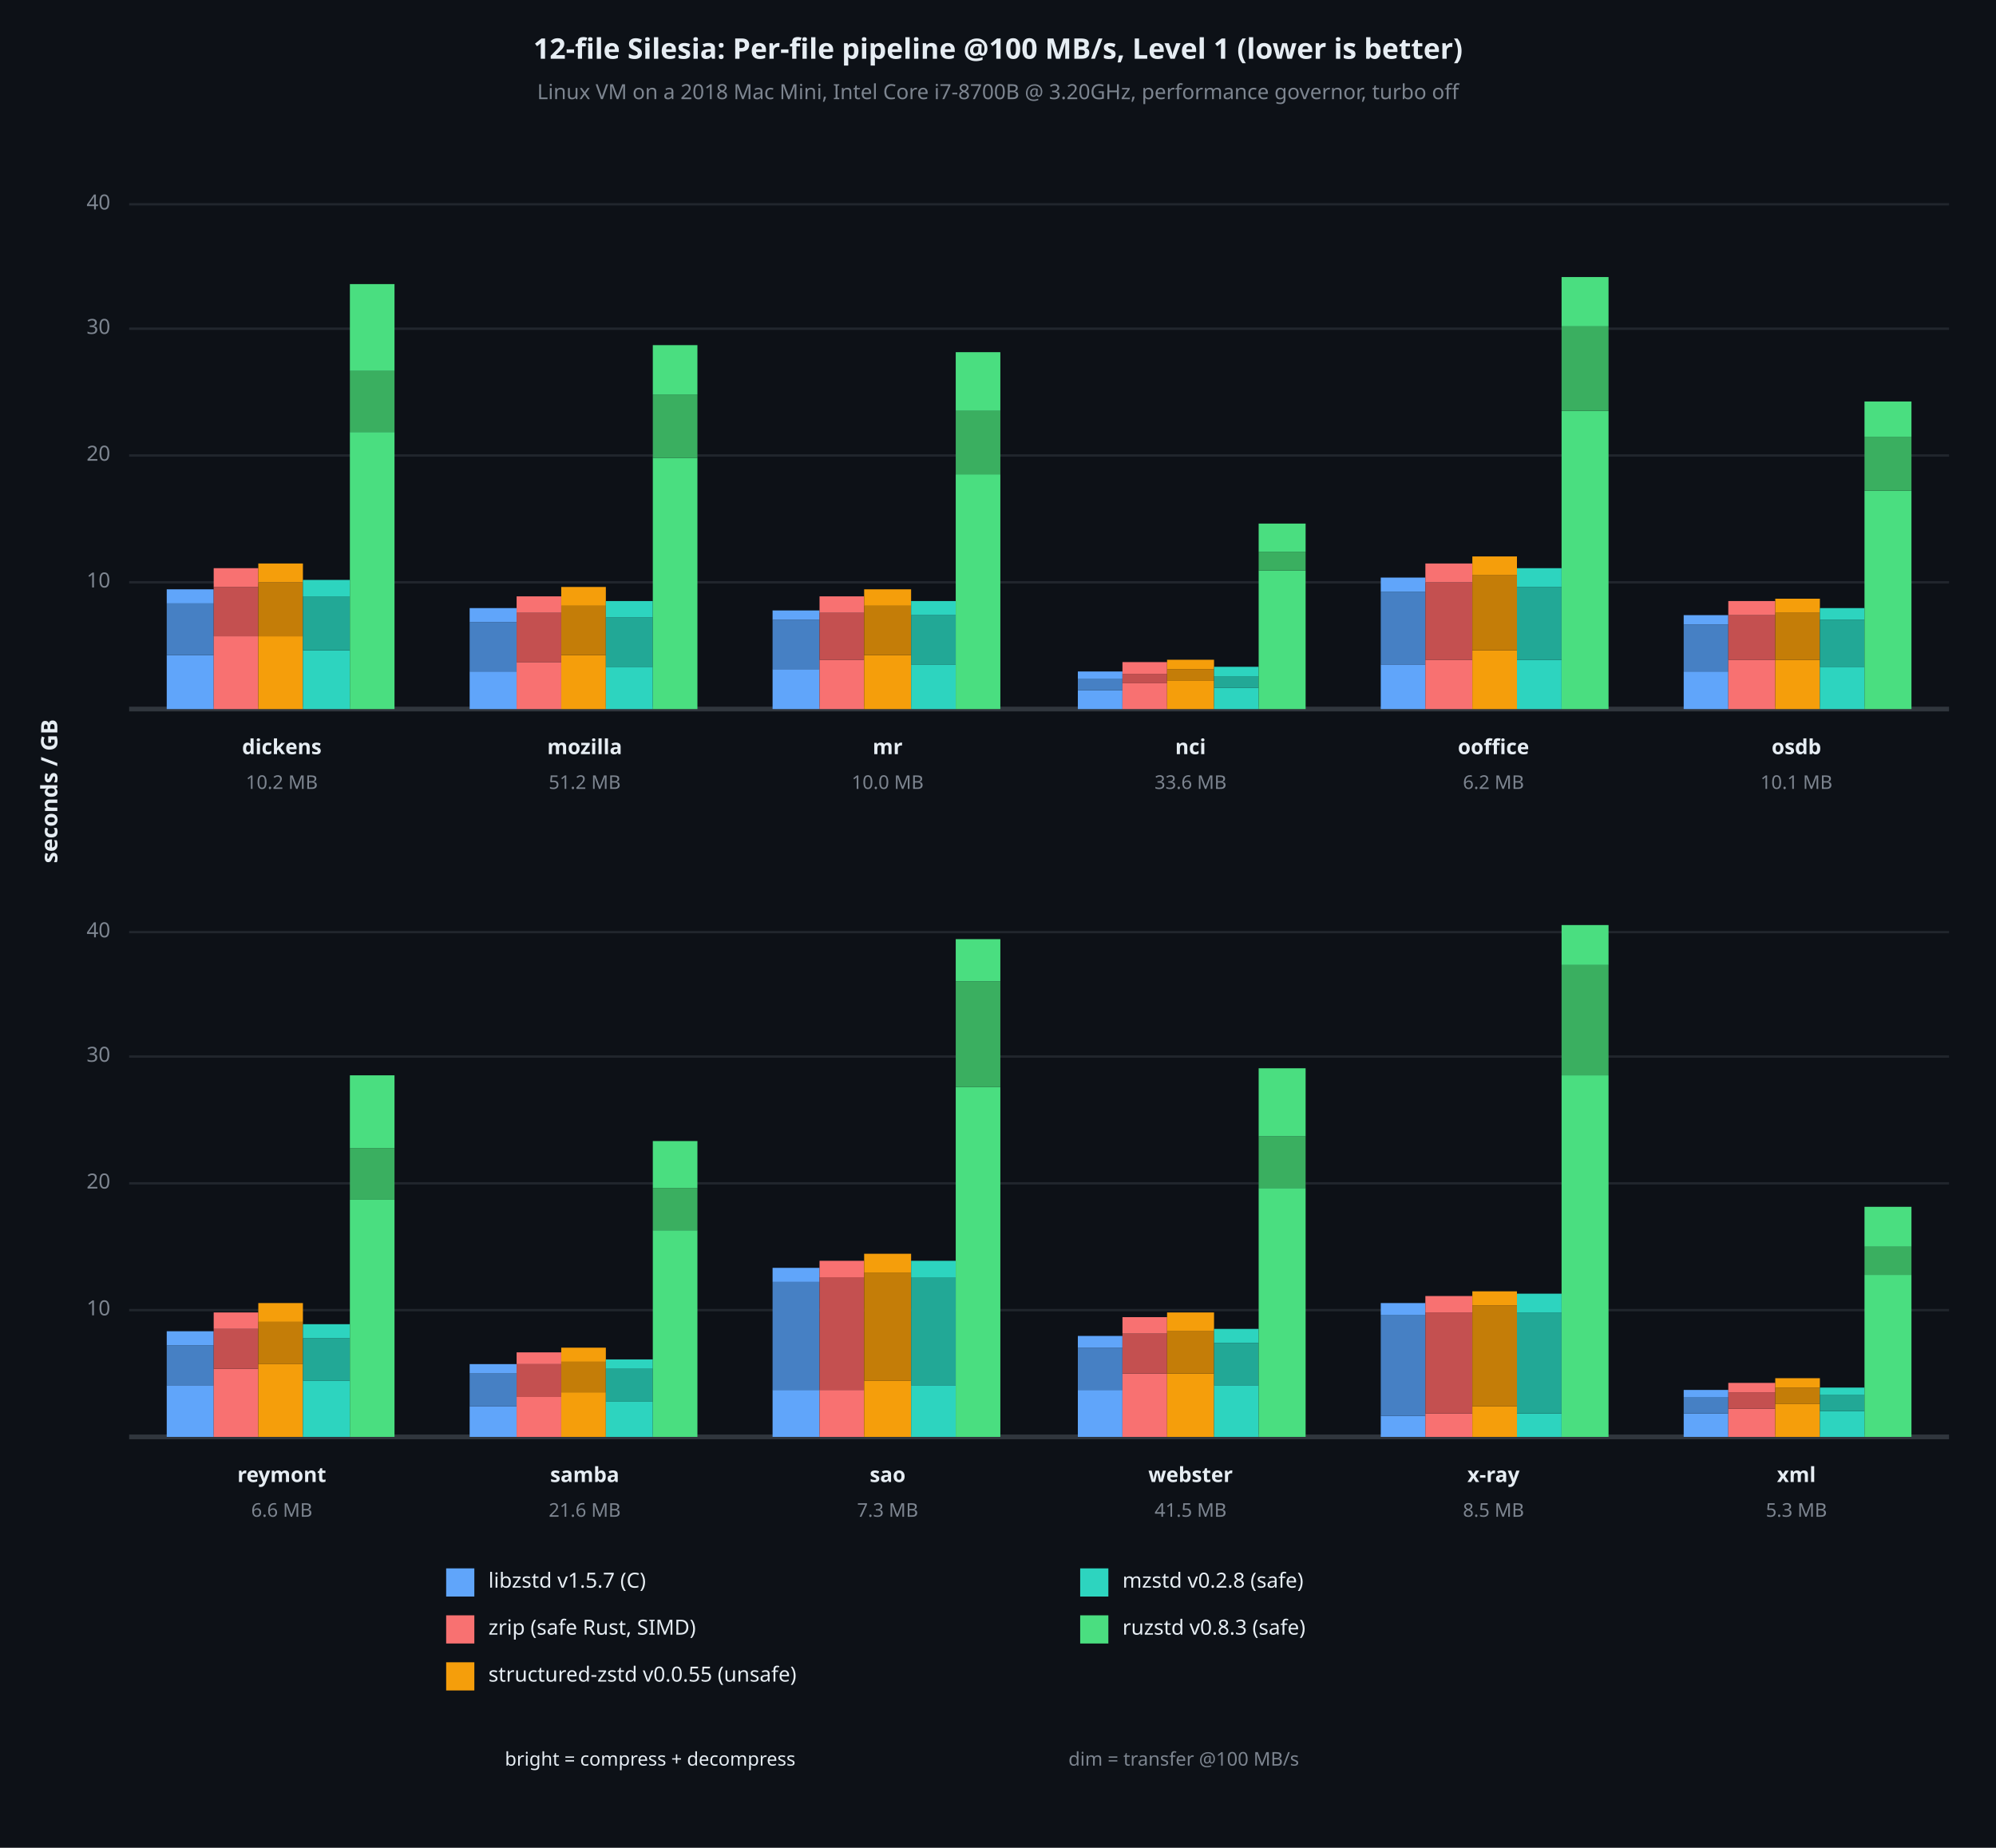
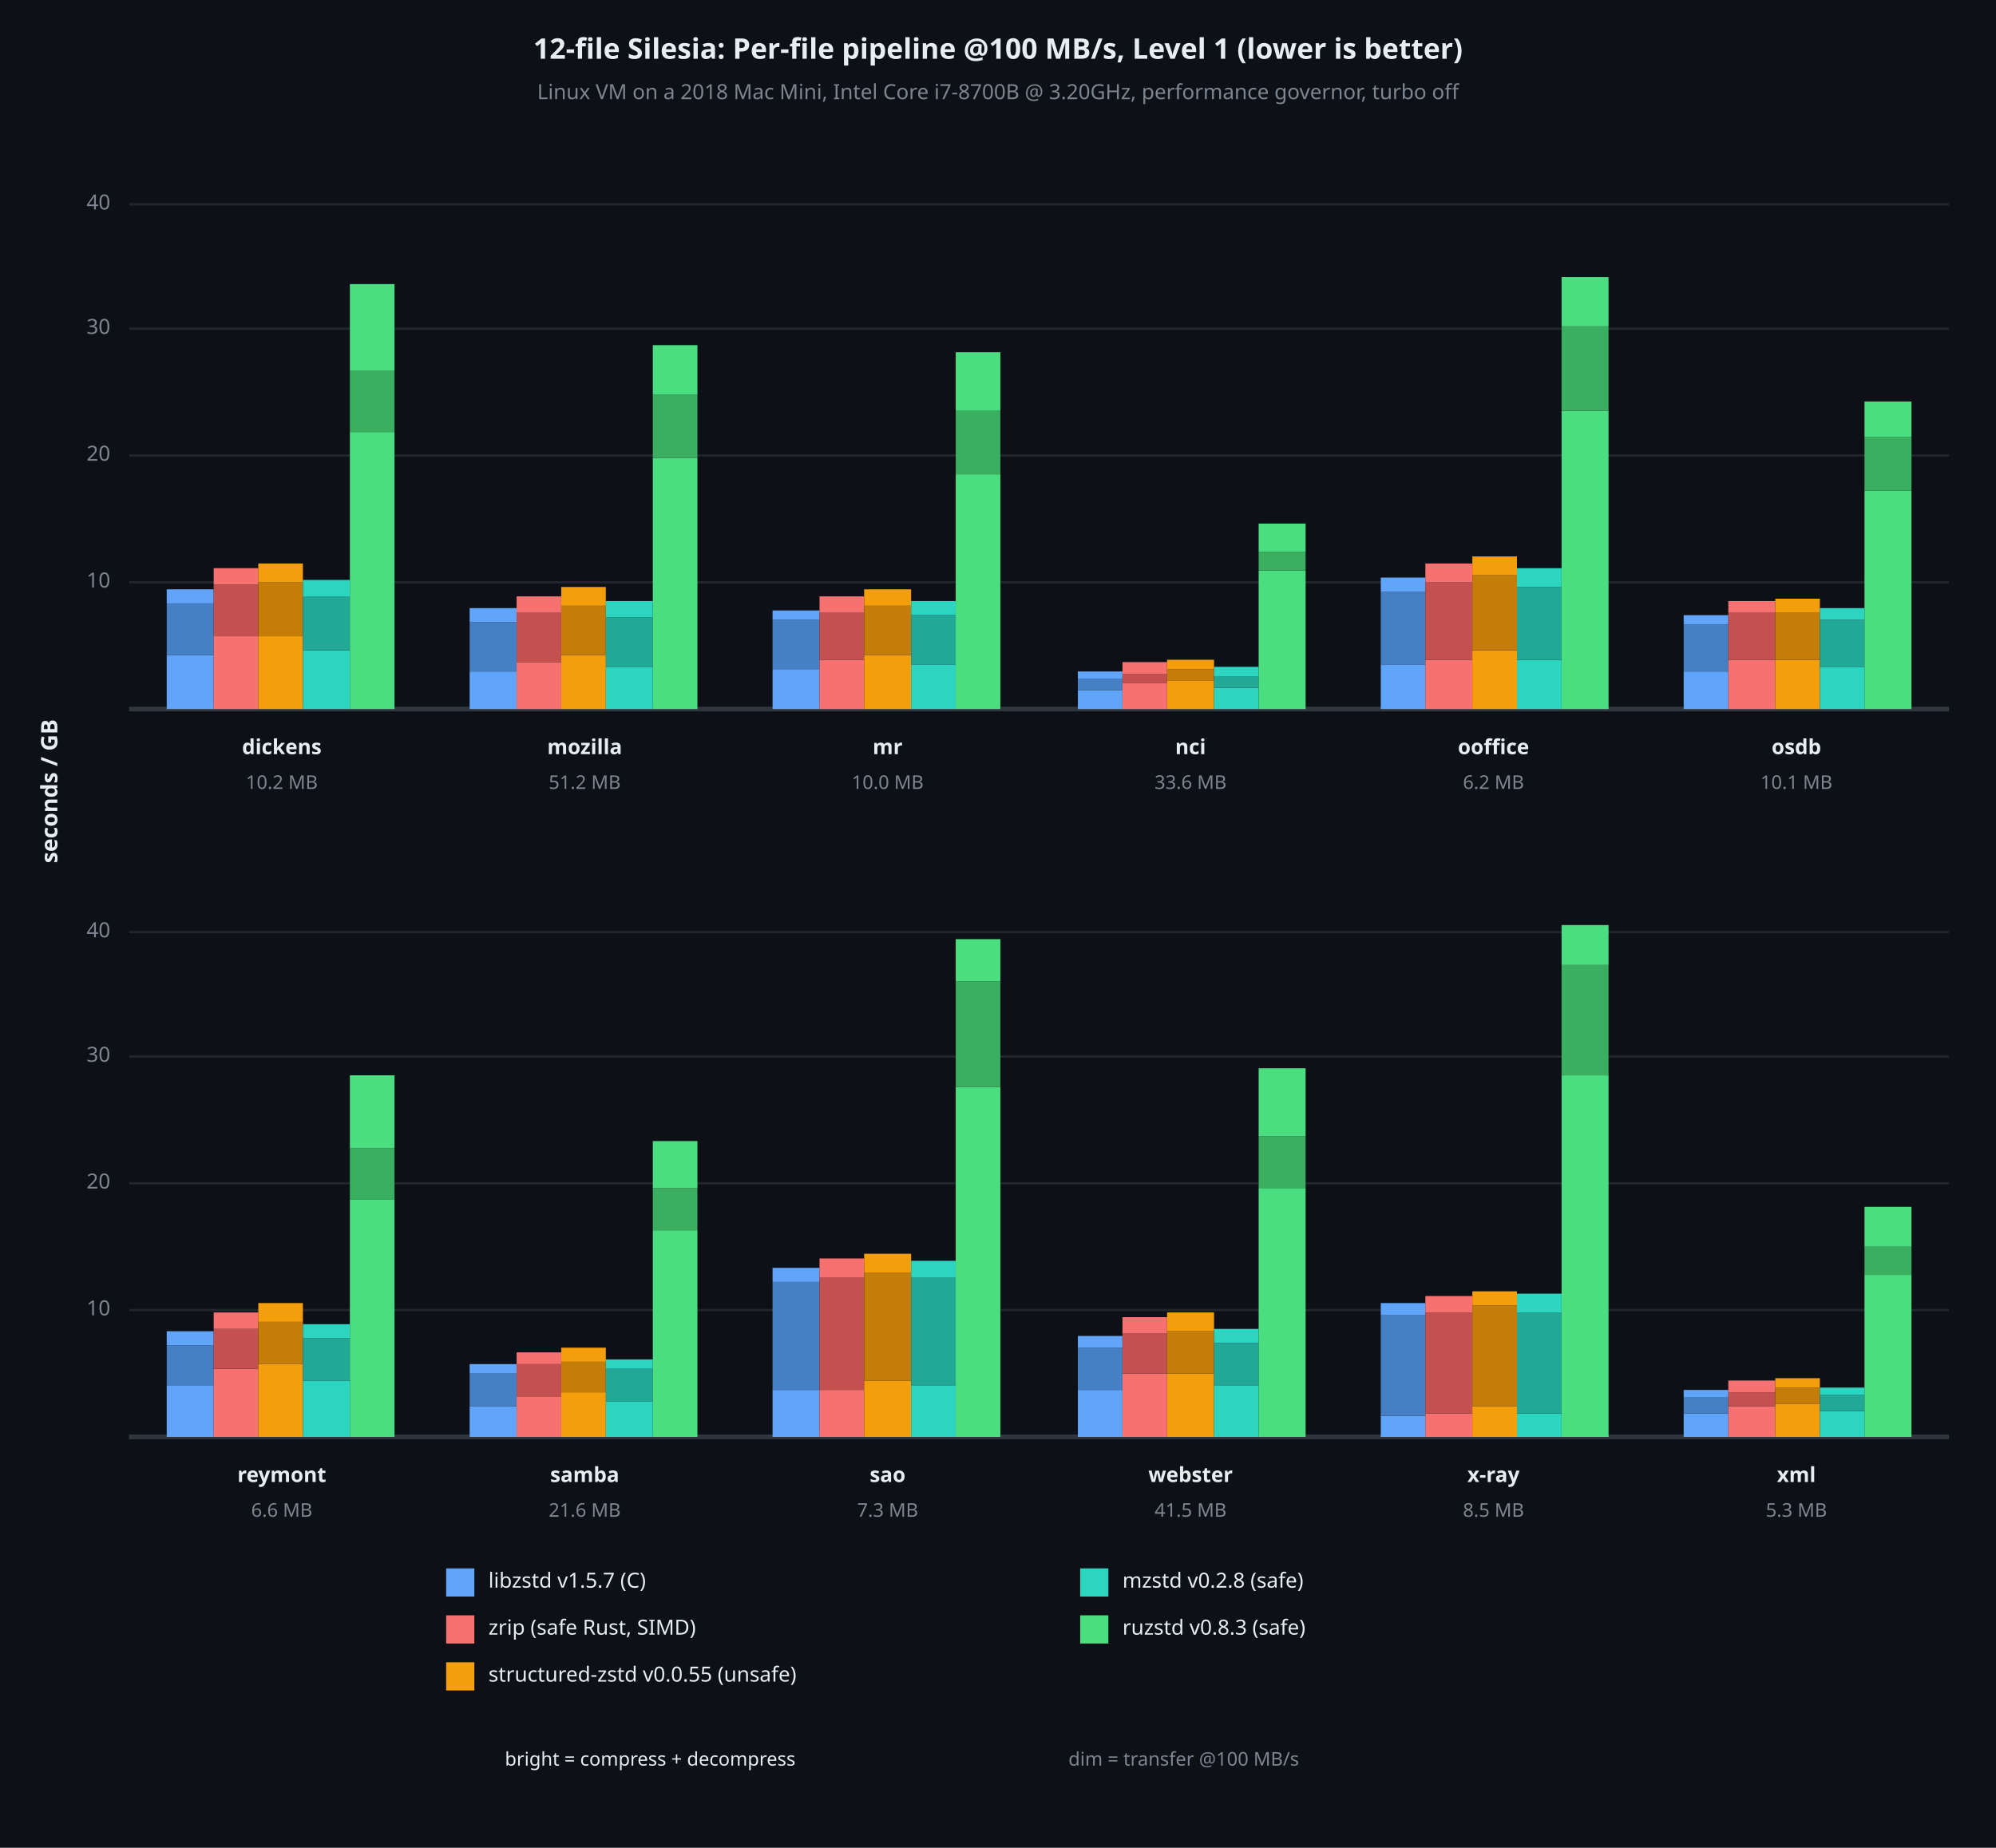
<svg xmlns="http://www.w3.org/2000/svg" viewBox="0 0 850 787" font-family="system-ui, -apple-system, sans-serif">
  <rect x="0" y="0" width="850" height="787" opacity="1" fill="#0D1117" stroke="none" />
  <text x="425" y="22" dy="0.5ex" text-anchor="middle" font-family="sans-serif" font-size="12.097" opacity="1" fill="#E6EDF3" font-weight="bold">
12-file Silesia: Per-file pipeline @100 MB/s, Level 1 (lower is better)
</text>
  <text x="425" y="40" dy="0.5ex" text-anchor="middle" font-family="sans-serif" font-size="8.871" opacity="1" fill="#7D8590">
Linux VM on a 2018 Mac Mini, Intel Core i7-8700B @ 3.20GHz, performance governor, turbo off
</text>
  <text x="22" y="337" dy="0.5ex" text-anchor="middle" font-family="sans-serif" font-size="9.677" opacity="1" fill="#E6EDF3" font-weight="bold" transform="rotate(270, 22, 337)">
seconds / GB
</text>
  <polyline fill="none" opacity="1" stroke="#21262D" stroke-width="1" points="55,248 830,248 " />
  <text x="47" y="248" dy="0.5ex" text-anchor="end" font-family="sans-serif" font-size="8.871" opacity="1" fill="#7D8590">
10
</text>
  <polyline fill="none" opacity="1" stroke="#21262D" stroke-width="1" points="55,194 830,194 " />
  <text x="47" y="194" dy="0.5ex" text-anchor="end" font-family="sans-serif" font-size="8.871" opacity="1" fill="#7D8590">
20
</text>
  <polyline fill="none" opacity="1" stroke="#21262D" stroke-width="1" points="55,140 830,140 " />
  <text x="47" y="140" dy="0.5ex" text-anchor="end" font-family="sans-serif" font-size="8.871" opacity="1" fill="#7D8590">
30
</text>
  <polyline fill="none" opacity="1" stroke="#21262D" stroke-width="1" points="55,87 830,87 " />
  <text x="47" y="87" dy="0.5ex" text-anchor="end" font-family="sans-serif" font-size="8.871" opacity="1" fill="#7D8590">
40
</text>
  <polyline fill="none" opacity="1" stroke="#30363D" stroke-width="2" points="55,302 830,302 " />
  <rect x="71" y="279" width="20" height="23" opacity="1" fill="#60A5FA" stroke="none" />
  <rect x="71" y="257" width="20" height="22" opacity="1" fill="#4680C4" stroke="none" />
  <rect x="71" y="251" width="20" height="6" opacity="1" fill="#60A5FA" stroke="none" />
  <rect x="91" y="271" width="19" height="31" opacity="1" fill="#F87171" stroke="none" />
-   <rect x="91" y="250" width="19" height="21" opacity="1" fill="#C45050" stroke="none" />
-   <rect x="91" y="242" width="19" height="8" opacity="1" fill="#F87171" stroke="none" />
+   <rect x="91" y="249" width="19" height="22" opacity="1" fill="#C45050" stroke="none" />
+   <rect x="91" y="242" width="19" height="7" opacity="1" fill="#F87171" stroke="none" />
  <rect x="110" y="271" width="19" height="31" opacity="1" fill="#F59E0B" stroke="none" />
  <rect x="110" y="248" width="19" height="23" opacity="1" fill="#C47D08" stroke="none" />
  <rect x="110" y="240" width="19" height="8" opacity="1" fill="#F59E0B" stroke="none" />
  <rect x="129" y="277" width="20" height="25" opacity="1" fill="#2DD4BF" stroke="none" />
  <rect x="129" y="254" width="20" height="23" opacity="1" fill="#22A896" stroke="none" />
  <rect x="129" y="247" width="20" height="7" opacity="1" fill="#2DD4BF" stroke="none" />
  <rect x="149" y="184" width="19" height="118" opacity="1" fill="#4ADE80" stroke="none" />
  <rect x="149" y="158" width="19" height="26" opacity="1" fill="#3AAF60" stroke="none" />
  <rect x="149" y="121" width="19" height="37" opacity="1" fill="#4ADE80" stroke="none" />
  <text x="120" y="319" dy="0.5ex" text-anchor="middle" font-family="sans-serif" font-size="8.871" opacity="1" fill="#E6EDF3" font-weight="bold">
dickens
</text>
  <text x="120" y="334" dy="0.5ex" text-anchor="middle" font-family="sans-serif" font-size="8.065" opacity="1" fill="#7D8590">
10.2 MB
</text>
  <rect x="200" y="286" width="20" height="16" opacity="1" fill="#60A5FA" stroke="none" />
  <rect x="200" y="265" width="20" height="21" opacity="1" fill="#4680C4" stroke="none" />
  <rect x="200" y="259" width="20" height="6" opacity="1" fill="#60A5FA" stroke="none" />
  <rect x="220" y="282" width="19" height="20" opacity="1" fill="#F87171" stroke="none" />
  <rect x="220" y="261" width="19" height="21" opacity="1" fill="#C45050" stroke="none" />
  <rect x="220" y="254" width="19" height="7" opacity="1" fill="#F87171" stroke="none" />
  <rect x="239" y="279" width="19" height="23" opacity="1" fill="#F59E0B" stroke="none" />
  <rect x="239" y="258" width="19" height="21" opacity="1" fill="#C47D08" stroke="none" />
  <rect x="239" y="250" width="19" height="8" opacity="1" fill="#F59E0B" stroke="none" />
  <rect x="258" y="284" width="20" height="18" opacity="1" fill="#2DD4BF" stroke="none" />
  <rect x="258" y="263" width="20" height="21" opacity="1" fill="#22A896" stroke="none" />
  <rect x="258" y="256" width="20" height="7" opacity="1" fill="#2DD4BF" stroke="none" />
  <rect x="278" y="195" width="19" height="107" opacity="1" fill="#4ADE80" stroke="none" />
  <rect x="278" y="168" width="19" height="27" opacity="1" fill="#3AAF60" stroke="none" />
  <rect x="278" y="147" width="19" height="21" opacity="1" fill="#4ADE80" stroke="none" />
  <text x="249" y="319" dy="0.5ex" text-anchor="middle" font-family="sans-serif" font-size="8.871" opacity="1" fill="#E6EDF3" font-weight="bold">
mozilla
</text>
  <text x="249" y="334" dy="0.5ex" text-anchor="middle" font-family="sans-serif" font-size="8.065" opacity="1" fill="#7D8590">
51.2 MB
</text>
  <rect x="329" y="285" width="20" height="17" opacity="1" fill="#60A5FA" stroke="none" />
  <rect x="329" y="264" width="20" height="21" opacity="1" fill="#4680C4" stroke="none" />
  <rect x="329" y="260" width="20" height="4" opacity="1" fill="#60A5FA" stroke="none" />
  <rect x="349" y="281" width="19" height="21" opacity="1" fill="#F87171" stroke="none" />
  <rect x="349" y="261" width="19" height="20" opacity="1" fill="#C45050" stroke="none" />
  <rect x="349" y="254" width="19" height="7" opacity="1" fill="#F87171" stroke="none" />
  <rect x="368" y="279" width="20" height="23" opacity="1" fill="#F59E0B" stroke="none" />
  <rect x="368" y="258" width="20" height="21" opacity="1" fill="#C47D08" stroke="none" />
  <rect x="368" y="251" width="20" height="7" opacity="1" fill="#F59E0B" stroke="none" />
  <rect x="388" y="283" width="19" height="19" opacity="1" fill="#2DD4BF" stroke="none" />
  <rect x="388" y="262" width="19" height="21" opacity="1" fill="#22A896" stroke="none" />
  <rect x="388" y="256" width="19" height="6" opacity="1" fill="#2DD4BF" stroke="none" />
  <rect x="407" y="202" width="19" height="100" opacity="1" fill="#4ADE80" stroke="none" />
  <rect x="407" y="175" width="19" height="27" opacity="1" fill="#3AAF60" stroke="none" />
  <rect x="407" y="150" width="19" height="25" opacity="1" fill="#4ADE80" stroke="none" />
  <text x="378" y="319" dy="0.5ex" text-anchor="middle" font-family="sans-serif" font-size="8.871" opacity="1" fill="#E6EDF3" font-weight="bold">
mr
</text>
  <text x="378" y="334" dy="0.5ex" text-anchor="middle" font-family="sans-serif" font-size="8.065" opacity="1" fill="#7D8590">
10.0 MB
</text>
  <rect x="459" y="294" width="19" height="8" opacity="1" fill="#60A5FA" stroke="none" />
  <rect x="459" y="289" width="19" height="5" opacity="1" fill="#4680C4" stroke="none" />
  <rect x="459" y="286" width="19" height="3" opacity="1" fill="#60A5FA" stroke="none" />
  <rect x="478" y="291" width="19" height="11" opacity="1" fill="#F87171" stroke="none" />
  <rect x="478" y="287" width="19" height="4" opacity="1" fill="#C45050" stroke="none" />
  <rect x="478" y="282" width="19" height="5" opacity="1" fill="#F87171" stroke="none" />
  <rect x="497" y="290" width="20" height="12" opacity="1" fill="#F59E0B" stroke="none" />
  <rect x="497" y="285" width="20" height="5" opacity="1" fill="#C47D08" stroke="none" />
  <rect x="497" y="281" width="20" height="4" opacity="1" fill="#F59E0B" stroke="none" />
  <rect x="517" y="293" width="19" height="9" opacity="1" fill="#2DD4BF" stroke="none" />
  <rect x="517" y="288" width="19" height="5" opacity="1" fill="#22A896" stroke="none" />
  <rect x="517" y="284" width="19" height="4" opacity="1" fill="#2DD4BF" stroke="none" />
  <rect x="536" y="243" width="20" height="59" opacity="1" fill="#4ADE80" stroke="none" />
  <rect x="536" y="235" width="20" height="8" opacity="1" fill="#3AAF60" stroke="none" />
  <rect x="536" y="223" width="20" height="12" opacity="1" fill="#4ADE80" stroke="none" />
  <text x="507" y="319" dy="0.5ex" text-anchor="middle" font-family="sans-serif" font-size="8.871" opacity="1" fill="#E6EDF3" font-weight="bold">
nci
</text>
  <text x="507" y="334" dy="0.5ex" text-anchor="middle" font-family="sans-serif" font-size="8.065" opacity="1" fill="#7D8590">
33.6 MB
</text>
  <rect x="588" y="283" width="19" height="19" opacity="1" fill="#60A5FA" stroke="none" />
  <rect x="588" y="252" width="19" height="31" opacity="1" fill="#4680C4" stroke="none" />
  <rect x="588" y="246" width="19" height="6" opacity="1" fill="#60A5FA" stroke="none" />
  <rect x="607" y="281" width="20" height="21" opacity="1" fill="#F87171" stroke="none" />
  <rect x="607" y="248" width="20" height="33" opacity="1" fill="#C45050" stroke="none" />
  <rect x="607" y="240" width="20" height="8" opacity="1" fill="#F87171" stroke="none" />
  <rect x="627" y="277" width="19" height="25" opacity="1" fill="#F59E0B" stroke="none" />
  <rect x="627" y="245" width="19" height="32" opacity="1" fill="#C47D08" stroke="none" />
  <rect x="627" y="237" width="19" height="8" opacity="1" fill="#F59E0B" stroke="none" />
  <rect x="646" y="281" width="19" height="21" opacity="1" fill="#2DD4BF" stroke="none" />
  <rect x="646" y="250" width="19" height="31" opacity="1" fill="#22A896" stroke="none" />
  <rect x="646" y="242" width="19" height="8" opacity="1" fill="#2DD4BF" stroke="none" />
  <rect x="665" y="175" width="20" height="127" opacity="1" fill="#4ADE80" stroke="none" />
  <rect x="665" y="139" width="20" height="36" opacity="1" fill="#3AAF60" stroke="none" />
  <rect x="665" y="118" width="20" height="21" opacity="1" fill="#4ADE80" stroke="none" />
  <text x="636" y="319" dy="0.5ex" text-anchor="middle" font-family="sans-serif" font-size="8.871" opacity="1" fill="#E6EDF3" font-weight="bold">
ooffice
</text>
  <text x="636" y="334" dy="0.5ex" text-anchor="middle" font-family="sans-serif" font-size="8.065" opacity="1" fill="#7D8590">
6.2 MB
</text>
  <rect x="717" y="286" width="19" height="16" opacity="1" fill="#60A5FA" stroke="none" />
  <rect x="717" y="266" width="19" height="20" opacity="1" fill="#4680C4" stroke="none" />
  <rect x="717" y="262" width="19" height="4" opacity="1" fill="#60A5FA" stroke="none" />
  <rect x="736" y="281" width="20" height="21" opacity="1" fill="#F87171" stroke="none" />
-   <rect x="736" y="262" width="20" height="19" opacity="1" fill="#C45050" stroke="none" />
-   <rect x="736" y="256" width="20" height="6" opacity="1" fill="#F87171" stroke="none" />
+   <rect x="736" y="261" width="20" height="20" opacity="1" fill="#C45050" stroke="none" />
+   <rect x="736" y="256" width="20" height="5" opacity="1" fill="#F87171" stroke="none" />
  <rect x="756" y="281" width="19" height="21" opacity="1" fill="#F59E0B" stroke="none" />
  <rect x="756" y="261" width="19" height="20" opacity="1" fill="#C47D08" stroke="none" />
  <rect x="756" y="255" width="19" height="6" opacity="1" fill="#F59E0B" stroke="none" />
  <rect x="775" y="284" width="19" height="18" opacity="1" fill="#2DD4BF" stroke="none" />
  <rect x="775" y="264" width="19" height="20" opacity="1" fill="#22A896" stroke="none" />
  <rect x="775" y="259" width="19" height="5" opacity="1" fill="#2DD4BF" stroke="none" />
  <rect x="794" y="209" width="20" height="93" opacity="1" fill="#4ADE80" stroke="none" />
  <rect x="794" y="186" width="20" height="23" opacity="1" fill="#3AAF60" stroke="none" />
  <rect x="794" y="171" width="20" height="15" opacity="1" fill="#4ADE80" stroke="none" />
  <text x="765" y="319" dy="0.5ex" text-anchor="middle" font-family="sans-serif" font-size="8.871" opacity="1" fill="#E6EDF3" font-weight="bold">
osdb
</text>
  <text x="765" y="334" dy="0.5ex" text-anchor="middle" font-family="sans-serif" font-size="8.065" opacity="1" fill="#7D8590">
10.1 MB
</text>
  <polyline fill="none" opacity="1" stroke="#21262D" stroke-width="1" points="55,558 830,558 " />
  <text x="47" y="558" dy="0.5ex" text-anchor="end" font-family="sans-serif" font-size="8.871" opacity="1" fill="#7D8590">
10
</text>
  <polyline fill="none" opacity="1" stroke="#21262D" stroke-width="1" points="55,504 830,504 " />
  <text x="47" y="504" dy="0.5ex" text-anchor="end" font-family="sans-serif" font-size="8.871" opacity="1" fill="#7D8590">
20
</text>
  <polyline fill="none" opacity="1" stroke="#21262D" stroke-width="1" points="55,450 830,450 " />
  <text x="47" y="450" dy="0.5ex" text-anchor="end" font-family="sans-serif" font-size="8.871" opacity="1" fill="#7D8590">
30
</text>
  <polyline fill="none" opacity="1" stroke="#21262D" stroke-width="1" points="55,397 830,397 " />
  <text x="47" y="397" dy="0.5ex" text-anchor="end" font-family="sans-serif" font-size="8.871" opacity="1" fill="#7D8590">
40
</text>
  <polyline fill="none" opacity="1" stroke="#30363D" stroke-width="2" points="55,612 830,612 " />
  <rect x="71" y="590" width="20" height="22" opacity="1" fill="#60A5FA" stroke="none" />
  <rect x="71" y="573" width="20" height="17" opacity="1" fill="#4680C4" stroke="none" />
  <rect x="71" y="567" width="20" height="6" opacity="1" fill="#60A5FA" stroke="none" />
  <rect x="91" y="583" width="19" height="29" opacity="1" fill="#F87171" stroke="none" />
  <rect x="91" y="566" width="19" height="17" opacity="1" fill="#C45050" stroke="none" />
  <rect x="91" y="559" width="19" height="7" opacity="1" fill="#F87171" stroke="none" />
  <rect x="110" y="581" width="19" height="31" opacity="1" fill="#F59E0B" stroke="none" />
  <rect x="110" y="563" width="19" height="18" opacity="1" fill="#C47D08" stroke="none" />
  <rect x="110" y="555" width="19" height="8" opacity="1" fill="#F59E0B" stroke="none" />
  <rect x="129" y="588" width="20" height="24" opacity="1" fill="#2DD4BF" stroke="none" />
  <rect x="129" y="570" width="20" height="18" opacity="1" fill="#22A896" stroke="none" />
  <rect x="129" y="564" width="20" height="6" opacity="1" fill="#2DD4BF" stroke="none" />
  <rect x="149" y="511" width="19" height="101" opacity="1" fill="#4ADE80" stroke="none" />
  <rect x="149" y="489" width="19" height="22" opacity="1" fill="#3AAF60" stroke="none" />
  <rect x="149" y="458" width="19" height="31" opacity="1" fill="#4ADE80" stroke="none" />
  <text x="120" y="629" dy="0.5ex" text-anchor="middle" font-family="sans-serif" font-size="8.871" opacity="1" fill="#E6EDF3" font-weight="bold">
reymont
</text>
  <text x="120" y="644" dy="0.5ex" text-anchor="middle" font-family="sans-serif" font-size="8.065" opacity="1" fill="#7D8590">
6.6 MB
</text>
  <rect x="200" y="599" width="20" height="13" opacity="1" fill="#60A5FA" stroke="none" />
  <rect x="200" y="585" width="20" height="14" opacity="1" fill="#4680C4" stroke="none" />
  <rect x="200" y="581" width="20" height="4" opacity="1" fill="#60A5FA" stroke="none" />
  <rect x="220" y="595" width="19" height="17" opacity="1" fill="#F87171" stroke="none" />
  <rect x="220" y="581" width="19" height="14" opacity="1" fill="#C45050" stroke="none" />
  <rect x="220" y="576" width="19" height="5" opacity="1" fill="#F87171" stroke="none" />
  <rect x="239" y="593" width="19" height="19" opacity="1" fill="#F59E0B" stroke="none" />
  <rect x="239" y="580" width="19" height="13" opacity="1" fill="#C47D08" stroke="none" />
  <rect x="239" y="574" width="19" height="6" opacity="1" fill="#F59E0B" stroke="none" />
  <rect x="258" y="597" width="20" height="15" opacity="1" fill="#2DD4BF" stroke="none" />
  <rect x="258" y="583" width="20" height="14" opacity="1" fill="#22A896" stroke="none" />
  <rect x="258" y="579" width="20" height="4" opacity="1" fill="#2DD4BF" stroke="none" />
  <rect x="278" y="524" width="19" height="88" opacity="1" fill="#4ADE80" stroke="none" />
  <rect x="278" y="506" width="19" height="18" opacity="1" fill="#3AAF60" stroke="none" />
  <rect x="278" y="486" width="19" height="20" opacity="1" fill="#4ADE80" stroke="none" />
  <text x="249" y="629" dy="0.5ex" text-anchor="middle" font-family="sans-serif" font-size="8.871" opacity="1" fill="#E6EDF3" font-weight="bold">
samba
</text>
  <text x="249" y="644" dy="0.5ex" text-anchor="middle" font-family="sans-serif" font-size="8.065" opacity="1" fill="#7D8590">
21.6 MB
</text>
  <rect x="329" y="592" width="20" height="20" opacity="1" fill="#60A5FA" stroke="none" />
  <rect x="329" y="546" width="20" height="46" opacity="1" fill="#4680C4" stroke="none" />
  <rect x="329" y="540" width="20" height="6" opacity="1" fill="#60A5FA" stroke="none" />
  <rect x="349" y="592" width="19" height="20" opacity="1" fill="#F87171" stroke="none" />
  <rect x="349" y="544" width="19" height="48" opacity="1" fill="#C45050" stroke="none" />
-   <rect x="349" y="537" width="19" height="7" opacity="1" fill="#F87171" stroke="none" />
+   <rect x="349" y="536" width="19" height="8" opacity="1" fill="#F87171" stroke="none" />
  <rect x="368" y="588" width="20" height="24" opacity="1" fill="#F59E0B" stroke="none" />
  <rect x="368" y="542" width="20" height="46" opacity="1" fill="#C47D08" stroke="none" />
  <rect x="368" y="534" width="20" height="8" opacity="1" fill="#F59E0B" stroke="none" />
  <rect x="388" y="590" width="19" height="22" opacity="1" fill="#2DD4BF" stroke="none" />
  <rect x="388" y="544" width="19" height="46" opacity="1" fill="#22A896" stroke="none" />
  <rect x="388" y="537" width="19" height="7" opacity="1" fill="#2DD4BF" stroke="none" />
  <rect x="407" y="463" width="19" height="149" opacity="1" fill="#4ADE80" stroke="none" />
  <rect x="407" y="418" width="19" height="45" opacity="1" fill="#3AAF60" stroke="none" />
  <rect x="407" y="400" width="19" height="18" opacity="1" fill="#4ADE80" stroke="none" />
  <text x="378" y="629" dy="0.5ex" text-anchor="middle" font-family="sans-serif" font-size="8.871" opacity="1" fill="#E6EDF3" font-weight="bold">
sao
</text>
  <text x="378" y="644" dy="0.5ex" text-anchor="middle" font-family="sans-serif" font-size="8.065" opacity="1" fill="#7D8590">
7.3 MB
</text>
  <rect x="459" y="592" width="19" height="20" opacity="1" fill="#60A5FA" stroke="none" />
  <rect x="459" y="574" width="19" height="18" opacity="1" fill="#4680C4" stroke="none" />
  <rect x="459" y="569" width="19" height="5" opacity="1" fill="#60A5FA" stroke="none" />
  <rect x="478" y="585" width="19" height="27" opacity="1" fill="#F87171" stroke="none" />
  <rect x="478" y="568" width="19" height="17" opacity="1" fill="#C45050" stroke="none" />
  <rect x="478" y="561" width="19" height="7" opacity="1" fill="#F87171" stroke="none" />
  <rect x="497" y="585" width="20" height="27" opacity="1" fill="#F59E0B" stroke="none" />
  <rect x="497" y="567" width="20" height="18" opacity="1" fill="#C47D08" stroke="none" />
  <rect x="497" y="559" width="20" height="8" opacity="1" fill="#F59E0B" stroke="none" />
  <rect x="517" y="590" width="19" height="22" opacity="1" fill="#2DD4BF" stroke="none" />
  <rect x="517" y="572" width="19" height="18" opacity="1" fill="#22A896" stroke="none" />
  <rect x="517" y="566" width="19" height="6" opacity="1" fill="#2DD4BF" stroke="none" />
  <rect x="536" y="506" width="20" height="106" opacity="1" fill="#4ADE80" stroke="none" />
  <rect x="536" y="484" width="20" height="22" opacity="1" fill="#3AAF60" stroke="none" />
  <rect x="536" y="455" width="20" height="29" opacity="1" fill="#4ADE80" stroke="none" />
  <text x="507" y="629" dy="0.5ex" text-anchor="middle" font-family="sans-serif" font-size="8.871" opacity="1" fill="#E6EDF3" font-weight="bold">
webster
</text>
  <text x="507" y="644" dy="0.5ex" text-anchor="middle" font-family="sans-serif" font-size="8.065" opacity="1" fill="#7D8590">
41.5 MB
</text>
  <rect x="588" y="603" width="19" height="9" opacity="1" fill="#60A5FA" stroke="none" />
  <rect x="588" y="560" width="19" height="43" opacity="1" fill="#4680C4" stroke="none" />
  <rect x="588" y="555" width="19" height="5" opacity="1" fill="#60A5FA" stroke="none" />
  <rect x="607" y="602" width="20" height="10" opacity="1" fill="#F87171" stroke="none" />
  <rect x="607" y="559" width="20" height="43" opacity="1" fill="#C45050" stroke="none" />
  <rect x="607" y="552" width="20" height="7" opacity="1" fill="#F87171" stroke="none" />
  <rect x="627" y="599" width="19" height="13" opacity="1" fill="#F59E0B" stroke="none" />
  <rect x="627" y="556" width="19" height="43" opacity="1" fill="#C47D08" stroke="none" />
  <rect x="627" y="550" width="19" height="6" opacity="1" fill="#F59E0B" stroke="none" />
  <rect x="646" y="602" width="19" height="10" opacity="1" fill="#2DD4BF" stroke="none" />
  <rect x="646" y="559" width="19" height="43" opacity="1" fill="#22A896" stroke="none" />
  <rect x="646" y="551" width="19" height="8" opacity="1" fill="#2DD4BF" stroke="none" />
  <rect x="665" y="458" width="20" height="154" opacity="1" fill="#4ADE80" stroke="none" />
  <rect x="665" y="411" width="20" height="47" opacity="1" fill="#3AAF60" stroke="none" />
  <rect x="665" y="394" width="20" height="17" opacity="1" fill="#4ADE80" stroke="none" />
  <text x="636" y="629" dy="0.5ex" text-anchor="middle" font-family="sans-serif" font-size="8.871" opacity="1" fill="#E6EDF3" font-weight="bold">
x-ray
</text>
  <text x="636" y="644" dy="0.5ex" text-anchor="middle" font-family="sans-serif" font-size="8.065" opacity="1" fill="#7D8590">
8.5 MB
</text>
  <rect x="717" y="602" width="19" height="10" opacity="1" fill="#60A5FA" stroke="none" />
  <rect x="717" y="595" width="19" height="7" opacity="1" fill="#4680C4" stroke="none" />
  <rect x="717" y="592" width="19" height="3" opacity="1" fill="#60A5FA" stroke="none" />
-   <rect x="736" y="600" width="20" height="12" opacity="1" fill="#F87171" stroke="none" />
-   <rect x="736" y="593" width="20" height="7" opacity="1" fill="#C45050" stroke="none" />
-   <rect x="736" y="589" width="20" height="4" opacity="1" fill="#F87171" stroke="none" />
+   <rect x="736" y="599" width="20" height="13" opacity="1" fill="#F87171" stroke="none" />
+   <rect x="736" y="593" width="20" height="6" opacity="1" fill="#C45050" stroke="none" />
+   <rect x="736" y="588" width="20" height="5" opacity="1" fill="#F87171" stroke="none" />
  <rect x="756" y="598" width="19" height="14" opacity="1" fill="#F59E0B" stroke="none" />
  <rect x="756" y="591" width="19" height="7" opacity="1" fill="#C47D08" stroke="none" />
  <rect x="756" y="587" width="19" height="4" opacity="1" fill="#F59E0B" stroke="none" />
  <rect x="775" y="601" width="19" height="11" opacity="1" fill="#2DD4BF" stroke="none" />
  <rect x="775" y="594" width="19" height="7" opacity="1" fill="#22A896" stroke="none" />
  <rect x="775" y="591" width="19" height="3" opacity="1" fill="#2DD4BF" stroke="none" />
  <rect x="794" y="543" width="20" height="69" opacity="1" fill="#4ADE80" stroke="none" />
  <rect x="794" y="531" width="20" height="12" opacity="1" fill="#3AAF60" stroke="none" />
  <rect x="794" y="514" width="20" height="17" opacity="1" fill="#4ADE80" stroke="none" />
  <text x="765" y="629" dy="0.5ex" text-anchor="middle" font-family="sans-serif" font-size="8.871" opacity="1" fill="#E6EDF3" font-weight="bold">
xml
</text>
  <text x="765" y="644" dy="0.5ex" text-anchor="middle" font-family="sans-serif" font-size="8.065" opacity="1" fill="#7D8590">
5.3 MB
</text>
  <rect x="190" y="668" width="12" height="12" opacity="1" fill="#60A5FA" stroke="none" />
  <text x="208" y="674" dy="0.5ex" text-anchor="start" font-family="sans-serif" font-size="8.871" opacity="1" fill="#E6EDF3">
libzstd v1.5.7 (C)
</text>
  <rect x="190" y="688" width="12" height="12" opacity="1" fill="#F87171" stroke="none" />
  <text x="208" y="694" dy="0.5ex" text-anchor="start" font-family="sans-serif" font-size="8.871" opacity="1" fill="#E6EDF3">
zrip (safe Rust, SIMD)
</text>
  <rect x="190" y="708" width="12" height="12" opacity="1" fill="#F59E0B" stroke="none" />
  <text x="208" y="714" dy="0.5ex" text-anchor="start" font-family="sans-serif" font-size="8.871" opacity="1" fill="#E6EDF3">
structured-zstd v0.0.55 (unsafe)
</text>
  <rect x="460" y="668" width="12" height="12" opacity="1" fill="#2DD4BF" stroke="none" />
  <text x="478" y="674" dy="0.5ex" text-anchor="start" font-family="sans-serif" font-size="8.871" opacity="1" fill="#E6EDF3">
mzstd v0.2.8 (safe)
</text>
  <rect x="460" y="688" width="12" height="12" opacity="1" fill="#4ADE80" stroke="none" />
  <text x="478" y="694" dy="0.5ex" text-anchor="start" font-family="sans-serif" font-size="8.871" opacity="1" fill="#E6EDF3">
ruzstd v0.8.3 (safe)
</text>
  <text x="215" y="750" dy="0.5ex" text-anchor="start" font-family="sans-serif" font-size="8.065" opacity="1" fill="#E6EDF3">
bright = compress + decompress
</text>
  <text x="455" y="750" dy="0.5ex" text-anchor="start" font-family="sans-serif" font-size="8.065" opacity="1" fill="#7D8590">
dim = transfer @100 MB/s
</text>
</svg>
